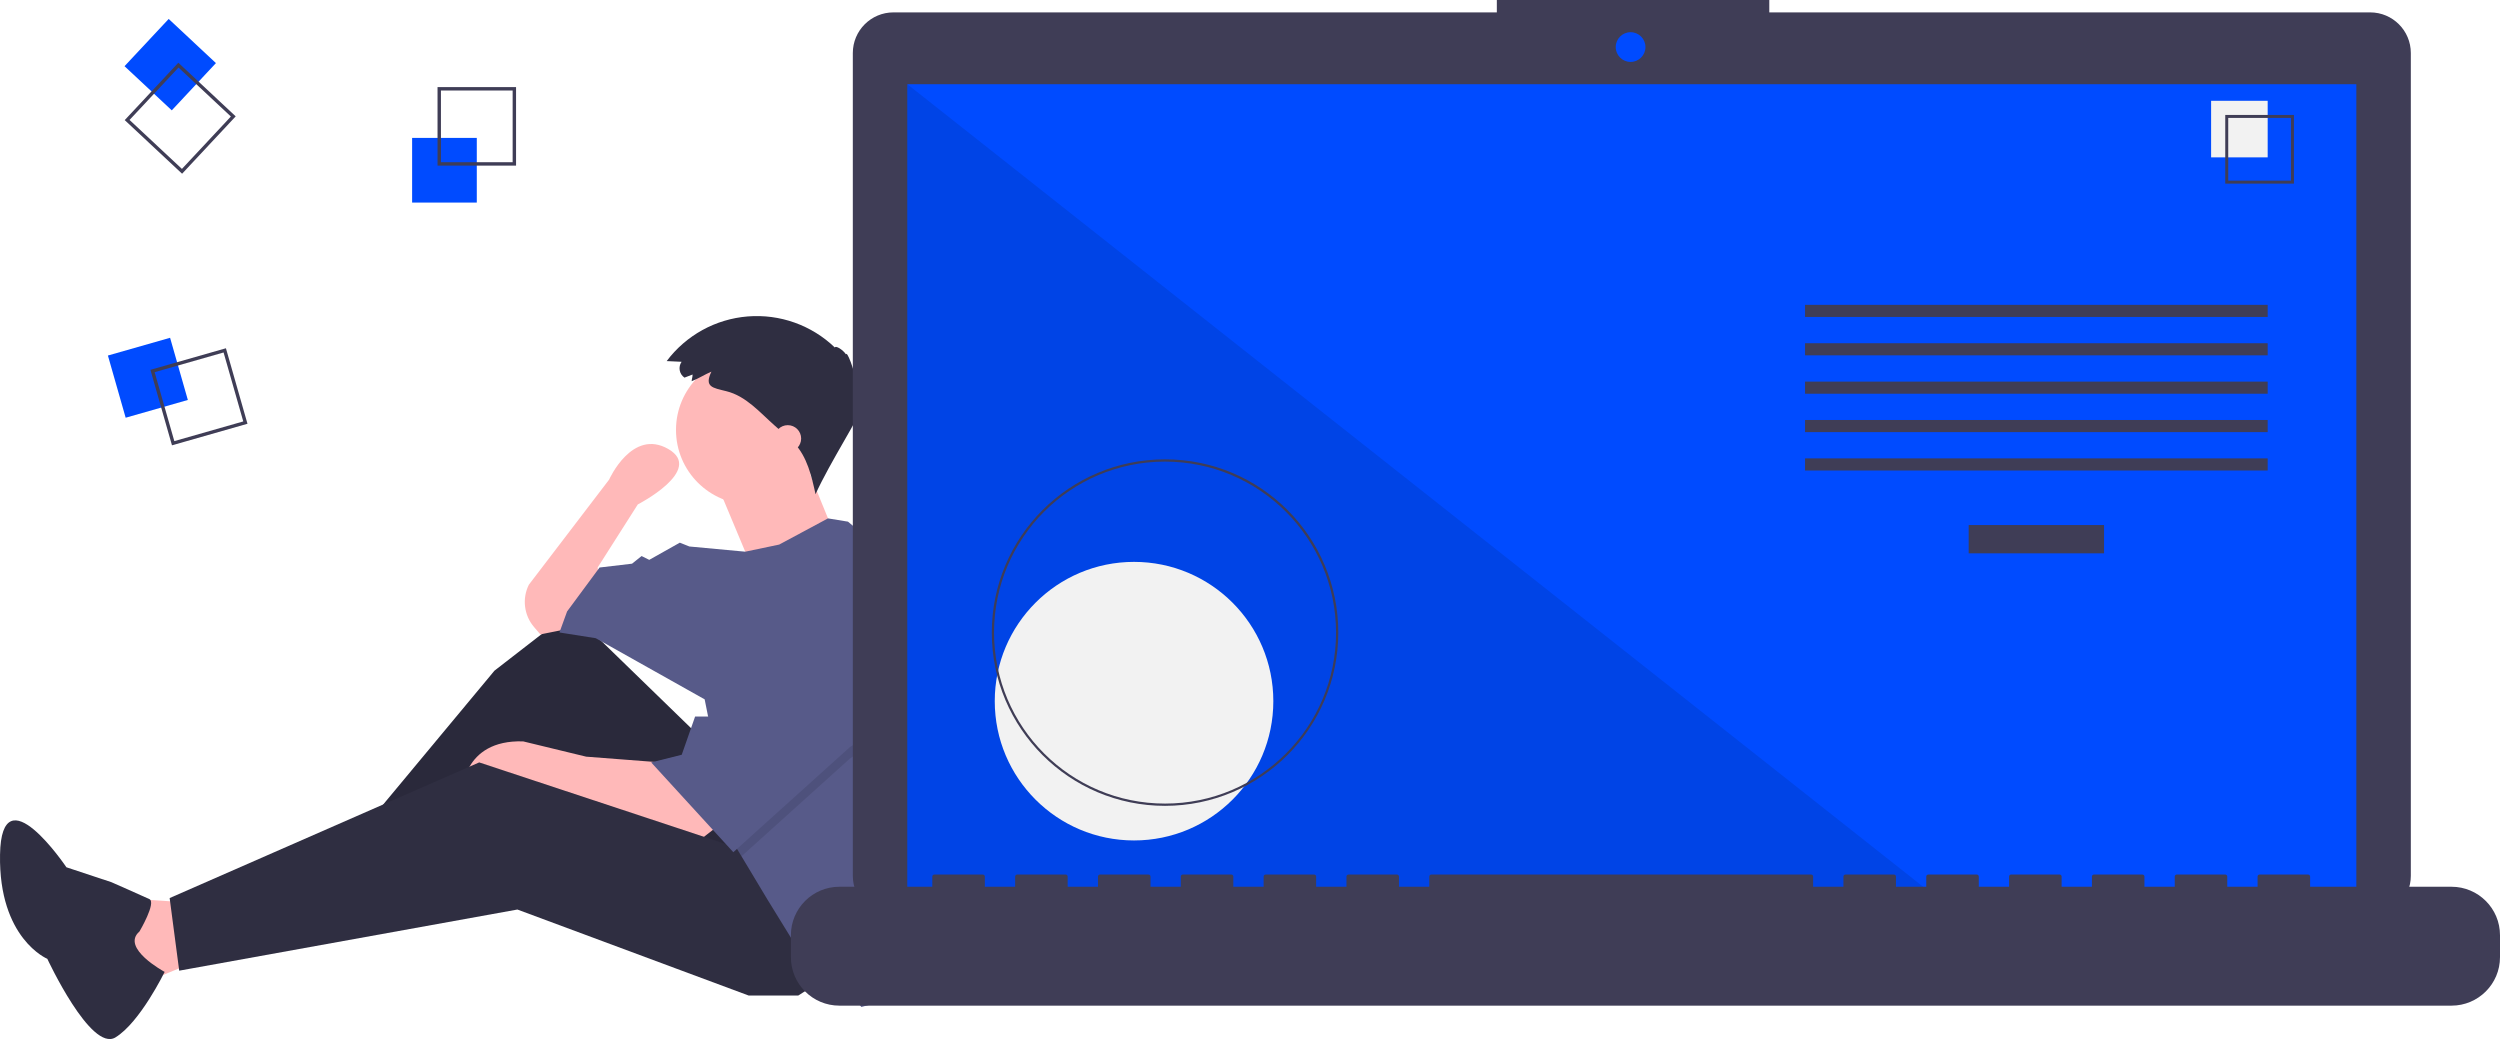
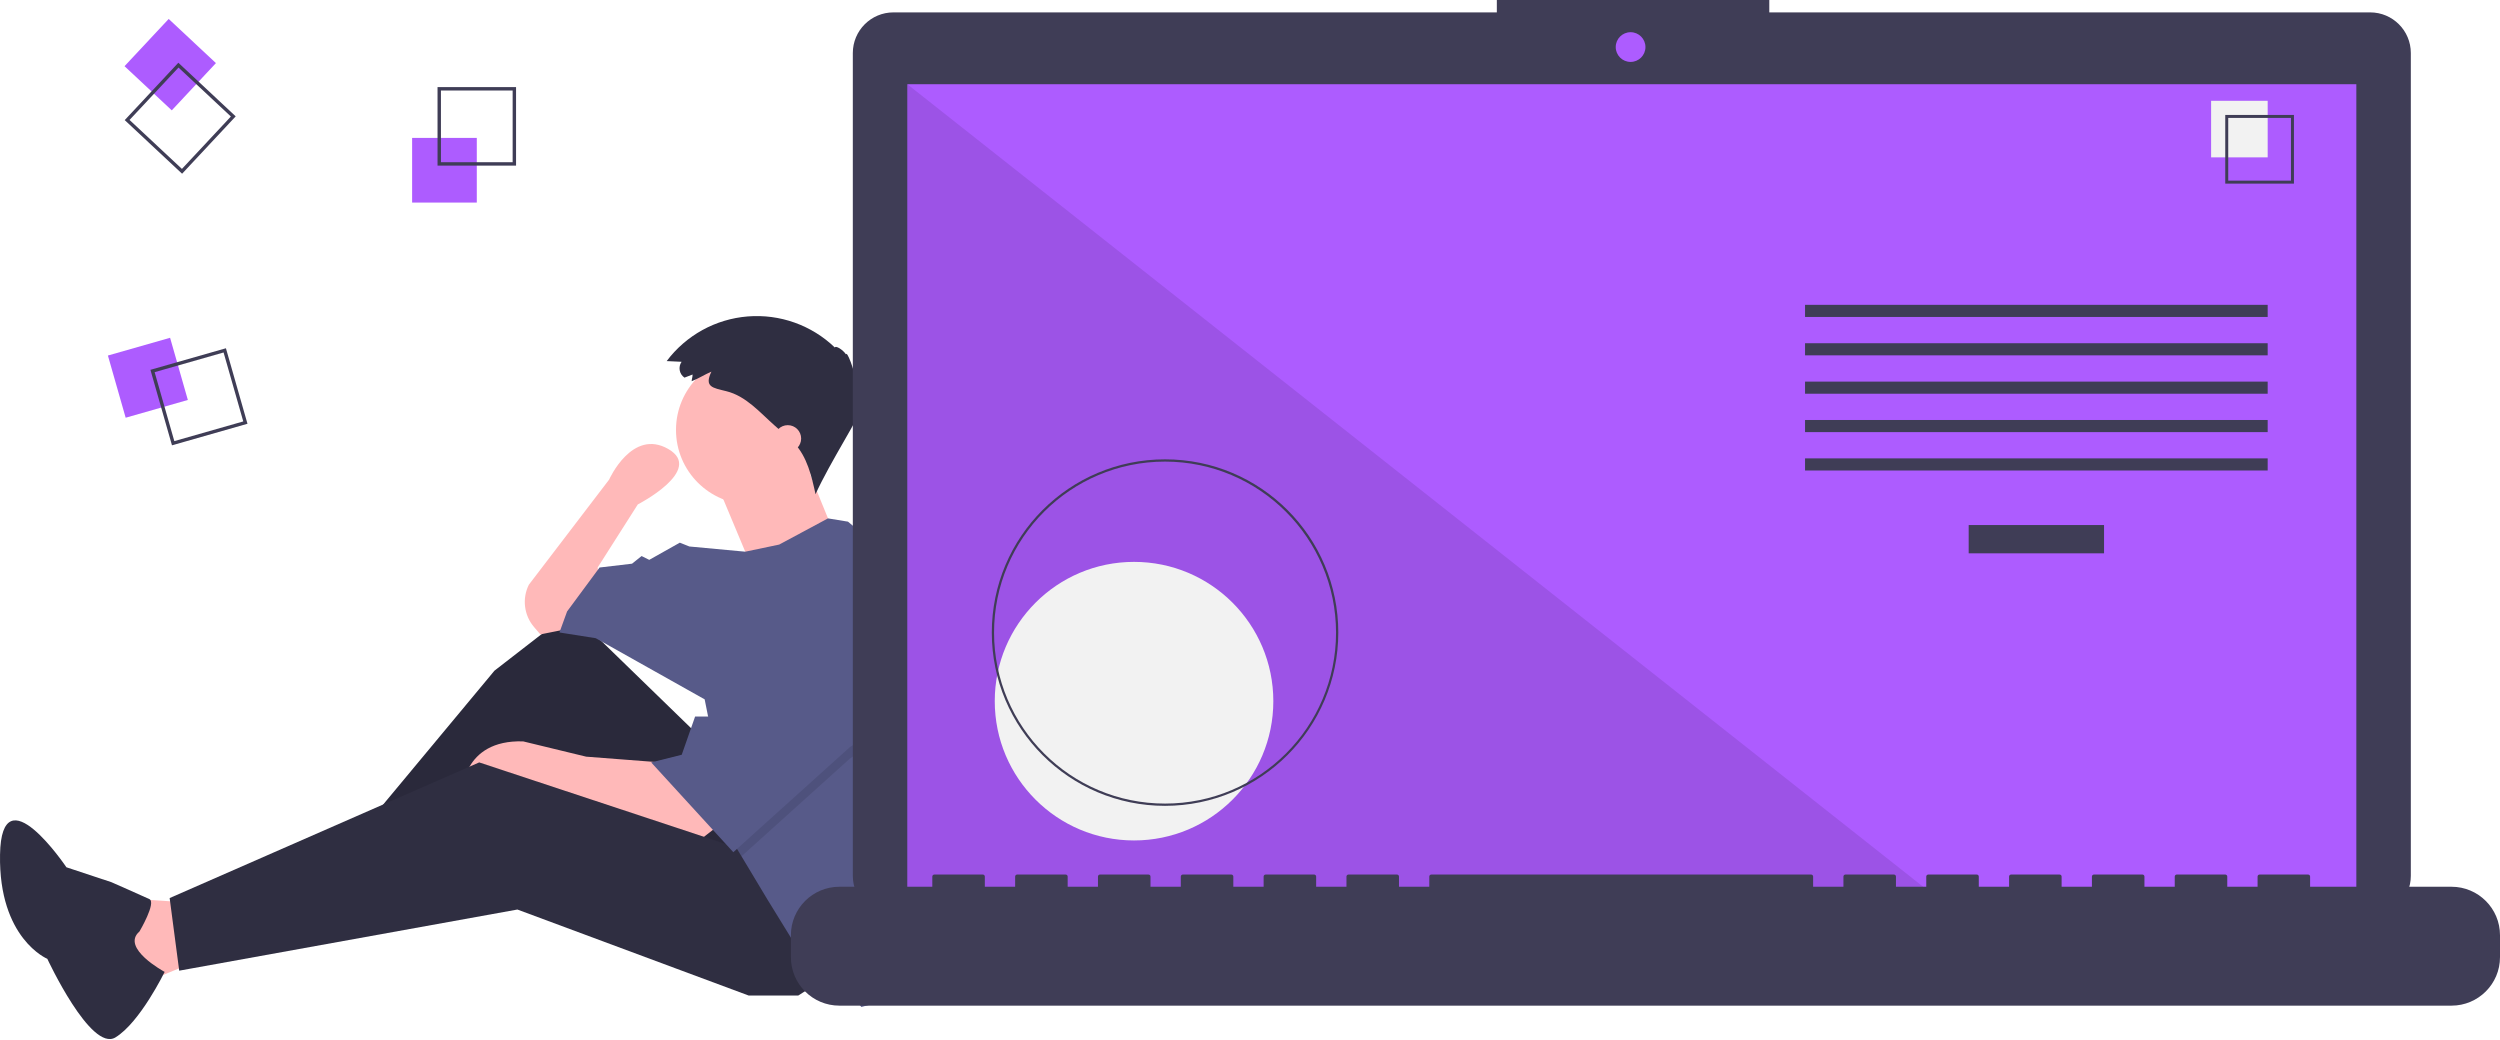
<svg xmlns="http://www.w3.org/2000/svg" id="e189b3b9-b88e-4ad6-86fc-a3cf637fca9f" data-name="Layer 1" width="1082.439" height="449.881" viewBox="0 0 1082.439 449.881">
  <polygon points="77.591 390.495 52.772 388.84 61.045 426.069 89.173 414.487 77.591 390.495" fill="#ffb9b9" />
  <polygon points="305.1 321.001 247.189 264.744 214.096 290.391 148.739 368.985 156.185 380.567 235.606 326.792 289.381 397.113 340.674 371.467 305.1 321.001" fill="#2f2e41" />
  <polygon points="305.1 321.001 247.189 264.744 214.096 290.391 148.739 368.985 156.185 380.567 235.606 326.792 289.381 397.113 340.674 371.467 305.1 321.001" opacity="0.1" />
  <path d="M368.845,583.289l-7.446,5.791-60.393-20.683-14.064-5.791-28.128,5.791s0-23.165,26.474-22.337l27.301,6.618,32.265,2.482Z" transform="translate(-58.78049 -225.0594)" fill="#ffb9b9" />
  <polygon points="363.839 419.451 345.638 431.033 324.128 431.033 224.024 393.804 77.591 420.278 73.454 388.84 207.478 330.102 324.956 368.985 363.839 419.451" fill="#2f2e41" />
  <path d="M305.142,497.249l-12.41,2.482-2.704-3.155a16.717,16.717,0,0,1-2.26-18.355h0l34.747-45.502s9.928-22.337,25.646-13.237-13.237,23.992-13.237,23.992l-17.373,27.301,1.655,14.064Z" transform="translate(-58.78049 -225.0594)" fill="#ffb9b9" />
  <circle cx="324.956" cy="186.15" r="32.265" fill="#ffb9b9" />
  <path d="M369.258,434.788,384.15,470.362l35.574-14.892s-11.582-28.128-11.582-28.956S369.258,434.788,369.258,434.788Z" transform="translate(-58.78049 -225.0594)" fill="#ffb9b9" />
  <path d="M467.22,540.029a185.383,185.383,0,0,1-9.092,57.341l-2.416,7.429-11.582,52.948-12.41,3.309-9.1-11.582L404.419,636.237l-13.237-21.51-11.351-18.912-3.541-5.907-12.41-62.048L316.724,501.386l-15.719-2.482,3.309-9.1,14.064-19.028L332.443,469.121l4.137-3.309,3.309,1.655,13.237-7.446,4.137,1.655,24.19,2.25,14.693-3.078L417.275,449.506l8.654,1.415,29.783,24.819A185.22,185.22,0,0,1,467.22,540.029Z" transform="translate(-58.78049 -225.0594)" fill="#575a89" />
  <path d="M119.171,628.365s7.41-12.559,4.28-14.025-16.422-7.311-16.422-7.311l-19.492-6.46s-28.126-41.801-28.743-5.45,20.479,45.089,20.479,45.089S98.088,680.7,108.747,674.243,130.07,645.867,130.07,645.867,110.85,635.535,119.171,628.365Z" transform="translate(-58.78049 -225.0594)" fill="#2f2e41" />
  <polygon points="399.413 307.764 367.975 328.447 321.051 370.755 317.51 364.848 307.582 315.21 310.064 315.21 335.711 268.054 399.413 307.764" opacity="0.1" />
  <polygon points="335.711 263.09 310.064 310.246 300.964 310.246 295.173 326.792 281.936 330.102 317.51 368.985 367.975 323.483 399.413 302.8 335.711 263.09" fill="#575a89" />
  <path d="M358.64,387.219l-3.496,1.345a4.88,4.88,0,0,1-1.248-6.86l-6.46-.302a48.782,48.782,0,0,1,72.825-5.87c.294-1.013,3.5.958,4.809,2.956.44-1.648,3.446,6.32,4.509,11.952.492-1.875,2.385,1.152.727,4.057,1.051-.154,1.525,2.535.712,4.032,1.149-.54.956,2.669-.291,4.813,1.64-.146-12.935,22.476-18.837,35.696-1.714-7.873-3.64-16.164-9.166-22.029-.939-.997-1.968-1.905-2.994-2.811l-5.554-4.902c-6.458-5.7-12.332-12.736-20.935-14.866-5.912-1.464-9.651-1.795-6.429-8.457-2.911,1.215-5.629,3.021-8.566,4.15C358.287,389.192,358.698,388.151,358.64,387.219Z" transform="translate(-58.78049 -225.0594)" fill="#2f2e41" />
  <circle cx="341.088" cy="189.873" r="5.791" fill="#ffb9b9" />
-   <rect x="178.439" y="59.71" width="28" height="28" fill="#004bff" />
+   <rect x="178.439" y="59.71" width="28" height="28" fill="#ad5cff" />
  <path d="M282.22,296.77h-34v-34h34Zm-32.522-1.478h31.043V264.248H249.698Z" transform="translate(-58.78049 -225.0594)" fill="#3f3d56" />
-   <rect x="108.808" y="374.617" width="28" height="28" transform="translate(403.9876 -61.23638) rotate(74.06317)" fill="#004bff" />
+   <rect x="108.808" y="374.617" width="28" height="28" transform="translate(403.9876 -61.23638) rotate(74.06317)" fill="#ad5cff" />
  <path d="M133.243,417.876l-9.336-32.693,32.693-9.336,9.336,32.693Zm-7.508-31.678,8.524,29.85,29.85-8.524-8.524-29.85Z" transform="translate(-58.78049 -225.0594)" fill="#3f3d56" />
-   <rect x="118.487" y="239.049" width="28" height="28" transform="translate(349.0467 103.9752) rotate(133.0628)" fill="#004bff" />
+   <rect x="118.487" y="239.049" width="28" height="28" transform="translate(349.0467 103.9752) rotate(133.0628)" fill="#ad5cff" />
  <path d="M112.781,277.063l23.215-24.841,24.841,23.215-23.215,24.841Zm23.286-22.751-21.196,22.681L137.551,298.189l21.196-22.681Z" transform="translate(-58.78049 -225.0594)" fill="#3f3d56" />
  <path d="M1085.012,230.422H824.843v-5.362h-117.971v5.362H445.63a17.599,17.599,0,0,0-17.599,17.599V604.272A17.599,17.599,0,0,0,445.63,621.871H1085.012a17.599,17.599,0,0,0,17.599-17.599V248.02A17.599,17.599,0,0,0,1085.012,230.422Z" transform="translate(-58.78049 -225.0594)" fill="#3f3d56" />
-   <rect x="392.845" y="36.464" width="627.391" height="353.913" fill="#004bff" />
-   <circle cx="706.004" cy="20.377" r="6.435" fill="#004bff" />
+   <rect x="392.845" y="36.464" width="627.391" height="353.913" fill="#ad5cff" />
+   <circle cx="706.004" cy="20.377" r="6.435" fill="#ad5cff" />
  <polygon points="840.813 390.377 392.845 390.377 392.845 36.464 840.813 390.377" opacity="0.1" />
  <circle cx="491.013" cy="303.587" r="60.307" fill="#f2f2f2" />
  <path d="M563.218,573.972A75.016,75.016,0,1,1,638.234,498.957,75.101,75.101,0,0,1,563.218,573.972Zm0-149.051A74.035,74.035,0,1,0,637.253,498.957,74.119,74.119,0,0,0,563.218,424.921Z" transform="translate(-58.78049 -225.0594)" fill="#3f3d56" />
  <rect x="852.392" y="227.332" width="58.605" height="12.246" fill="#3f3d56" />
  <rect x="781.541" y="131.989" width="200.307" height="5.248" fill="#3f3d56" />
  <rect x="781.541" y="148.608" width="200.307" height="5.248" fill="#3f3d56" />
  <rect x="781.541" y="165.228" width="200.307" height="5.248" fill="#3f3d56" />
  <rect x="781.541" y="181.847" width="200.307" height="5.248" fill="#3f3d56" />
  <rect x="781.541" y="198.467" width="200.307" height="5.248" fill="#3f3d56" />
  <rect x="957.356" y="43.644" width="24.492" height="24.492" fill="#f2f2f2" />
  <path d="M1052,304.566h-29.74v-29.74h29.74Zm-28.447-1.293h27.154V276.119h-27.154Z" transform="translate(-58.78049 -225.0594)" fill="#3f3d56" />
  <path d="M1120.227,609.001h-61.229v-4.412a.875.875,0,0,0-.875-.875h-20.993a.875.875,0,0,0-.875.875v4.412H1023.134v-4.412a.875.875,0,0,0-.875-.875h-20.993a.875.875,0,0,0-.875.875v4.412H987.272v-4.412a.875.875,0,0,0-.875-.875H965.404a.875.875,0,0,0-.875.875v4.412H951.409v-4.412a.875.875,0,0,0-.875-.875H929.541a.875.875,0,0,0-.875.875v4.412H915.546v-4.412a.875.875,0,0,0-.875-.875h-20.993a.875.875,0,0,0-.875.875v4.412H879.683v-4.412a.875.875,0,0,0-.875-.875H857.815a.875.875,0,0,0-.875.875v4.412H843.82v-4.412a.875.875,0,0,0-.875-.875H678.501a.875.875,0,0,0-.875.875v4.412H664.506v-4.412a.875.875,0,0,0-.875-.875H642.638a.875.875,0,0,0-.875.875v4.412H628.643v-4.412a.875.875,0,0,0-.875-.875H606.775a.875.875,0,0,0-.875.875v4.412H592.78v-4.412a.875.875,0,0,0-.875-.875H570.912a.875.875,0,0,0-.875.875v4.412H556.917v-4.412a.875.875,0,0,0-.875-.875H535.049a.875.875,0,0,0-.875.875v4.412H521.054v-4.412a.875.875,0,0,0-.875-.875H499.186a.875.875,0,0,0-.875.875v4.412H485.191v-4.412a.875.875,0,0,0-.875-.875h-20.993a.875.875,0,0,0-.875.875v4.412H422.212a20.993,20.993,0,0,0-20.993,20.993v9.492a20.993,20.993,0,0,0,20.993,20.993H1120.227a20.993,20.993,0,0,0,20.993-20.993v-9.492A20.993,20.993,0,0,0,1120.227,609.001Z" transform="translate(-58.78049 -225.0594)" fill="#3f3d56" />
</svg>
